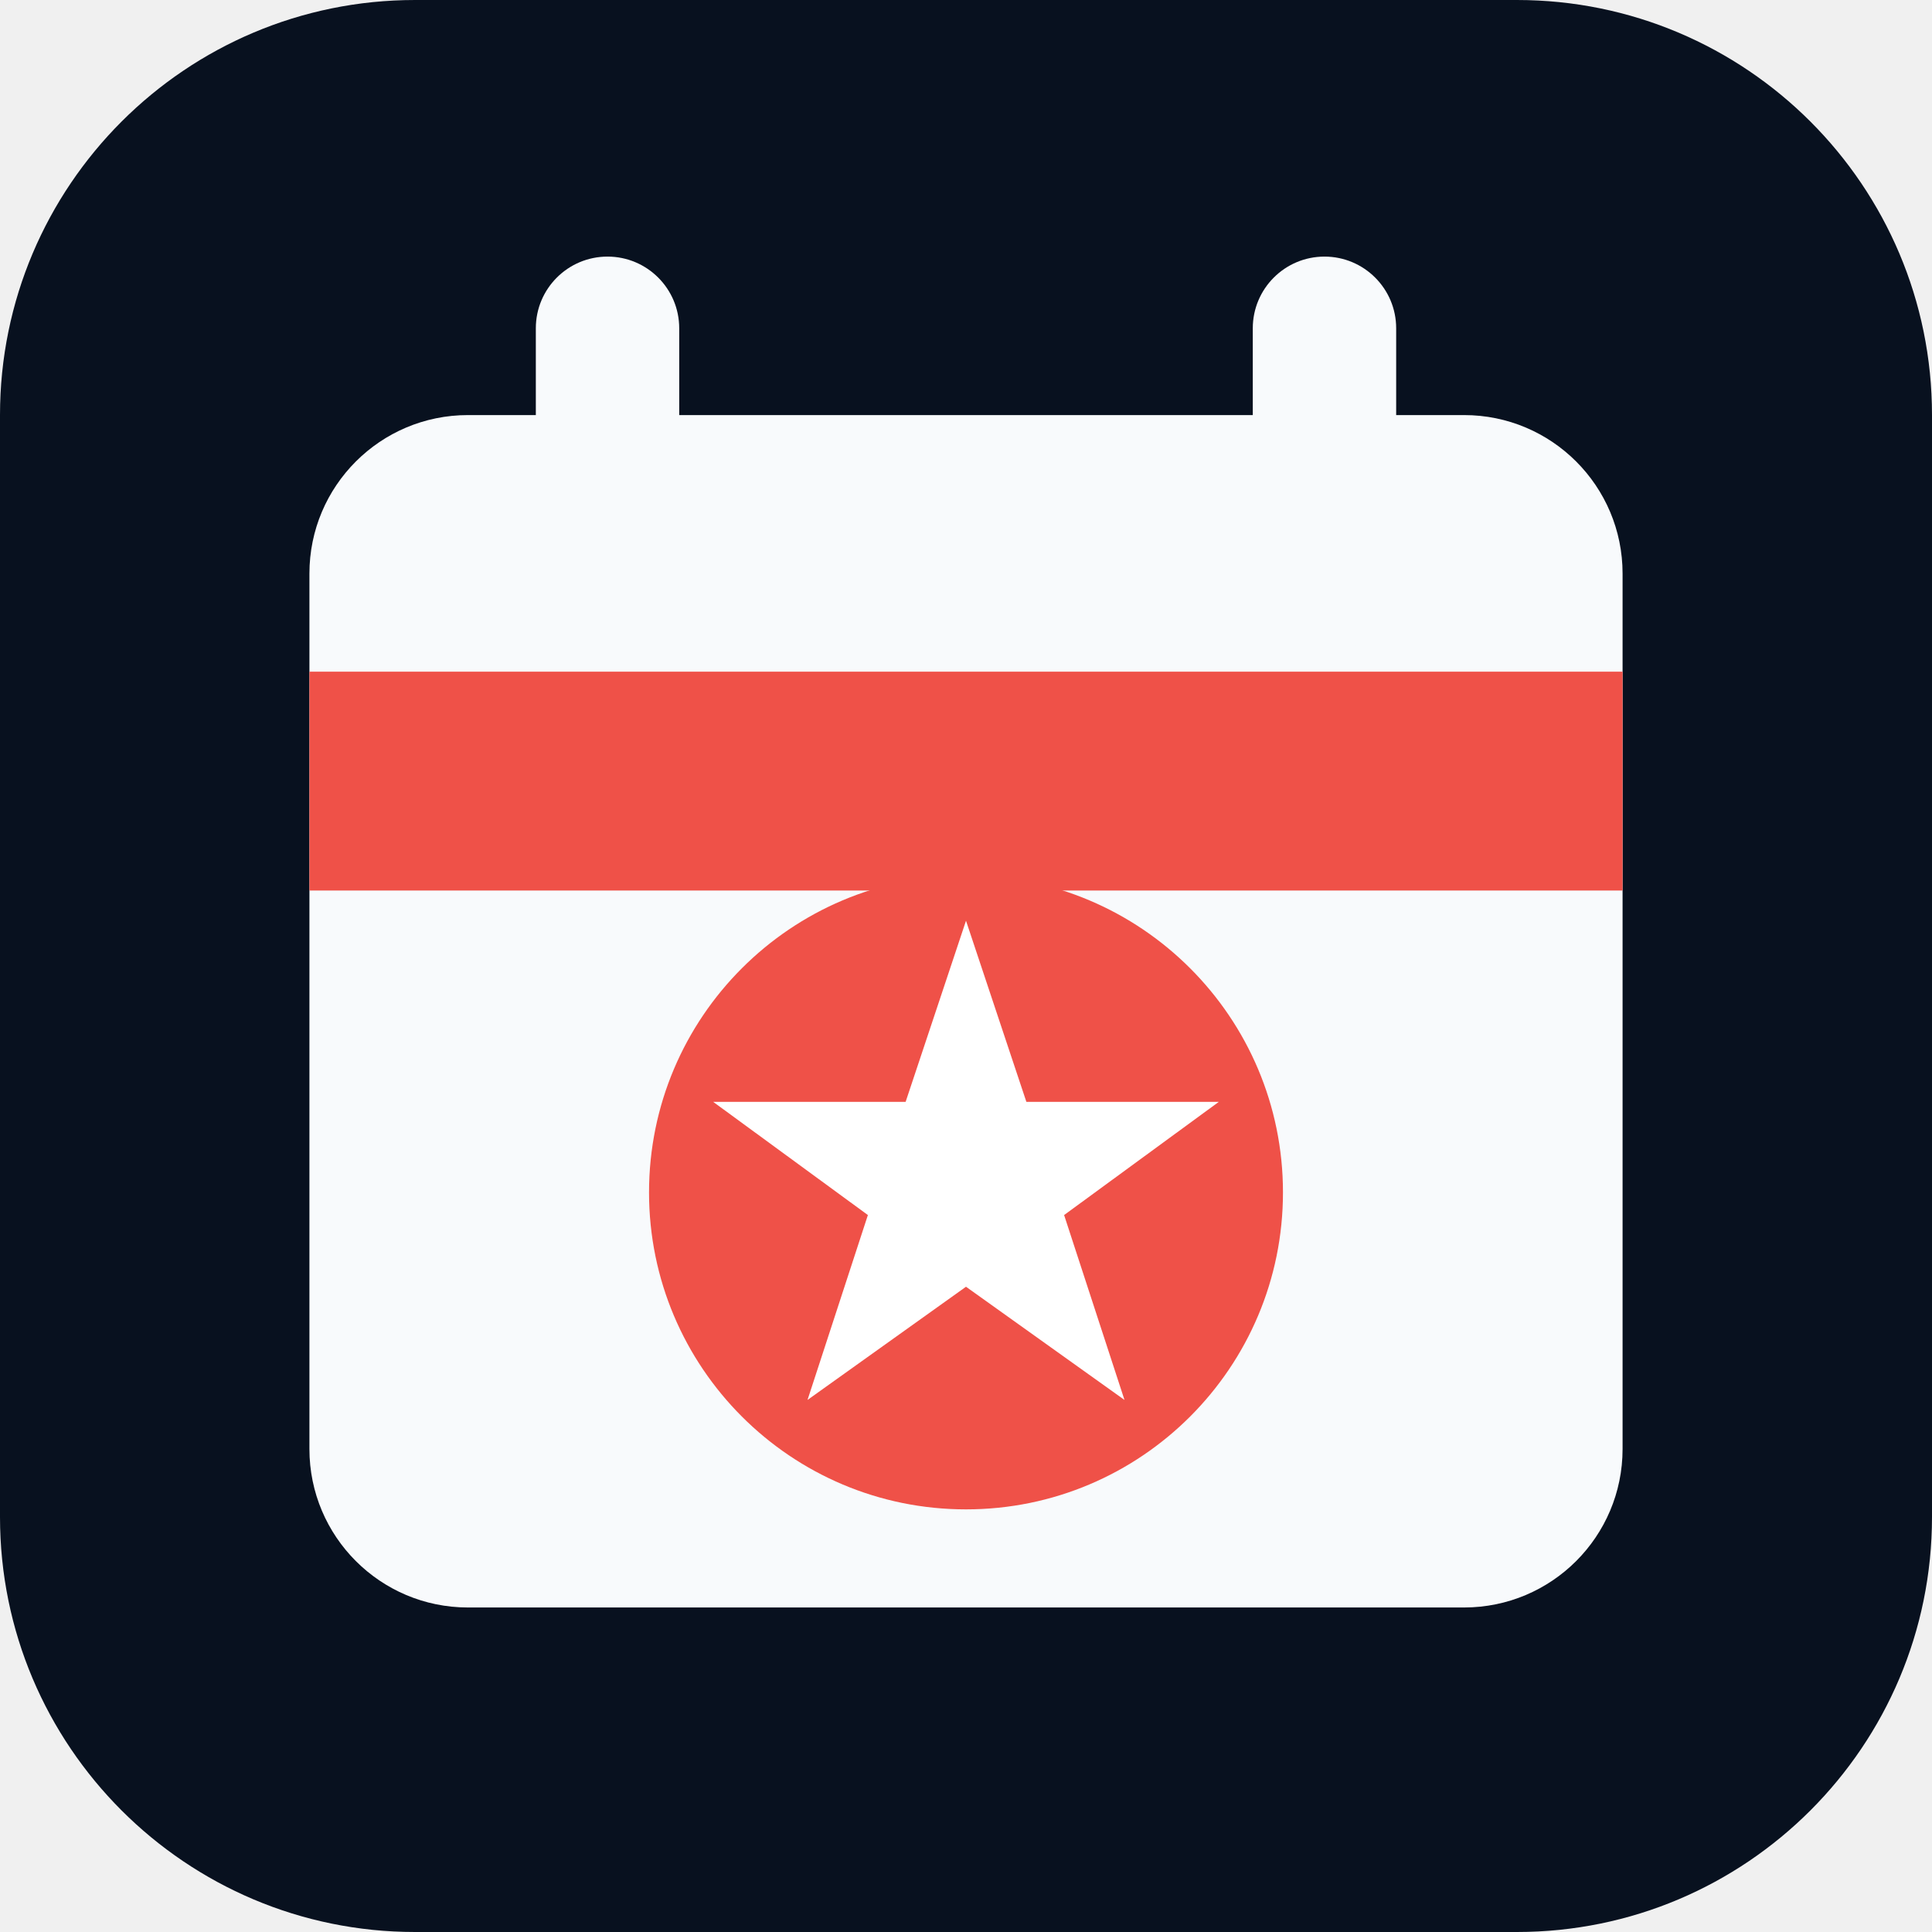
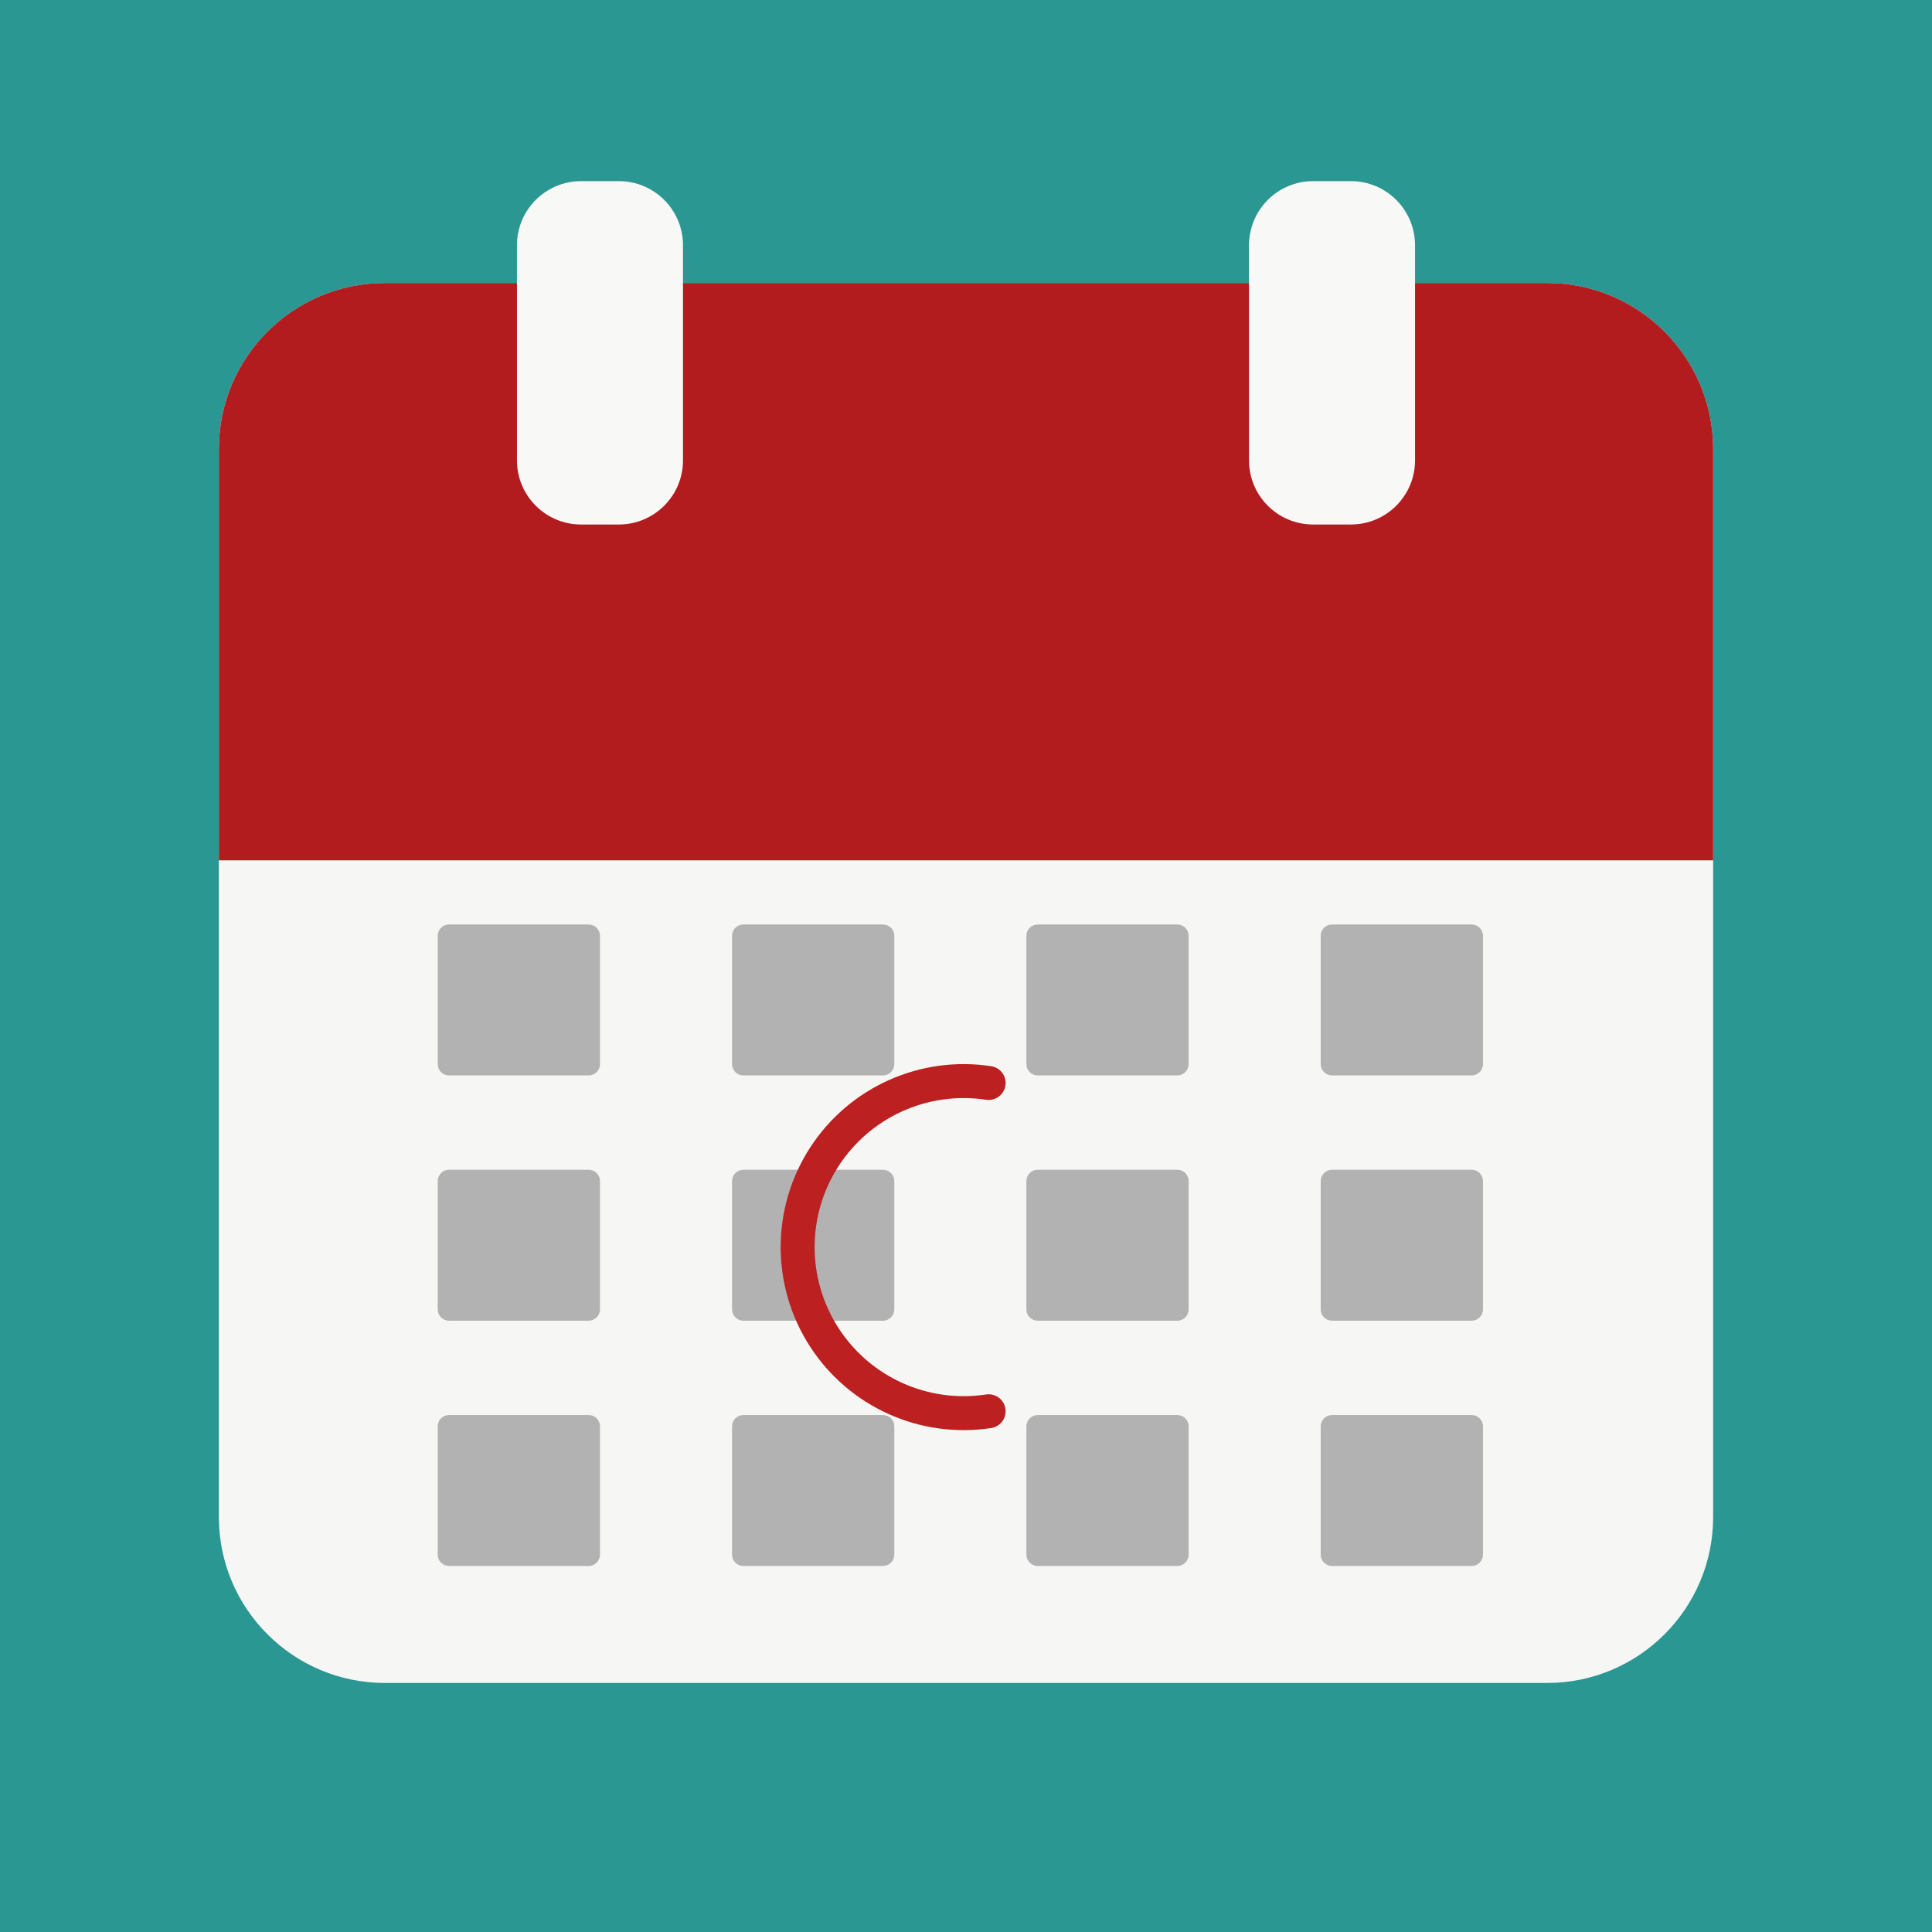
<svg xmlns="http://www.w3.org/2000/svg" viewBox="0 0 512 512">
-   <rect width="512" height="512" rx="110" fill="#08111f" />
-   <rect x="82" y="110" width="348" height="316" rx="42" fill="#f8fafc" />
-   <path d="M82 178h348v58H82z" fill="#ef5148" />
-   <rect x="142" y="68" width="38" height="105" rx="19" fill="#f8fafc" />
-   <rect x="332" y="68" width="38" height="105" rx="19" fill="#f8fafc" />
-   <circle cx="256" cy="316" r="84" fill="#ef5148" />
-   <path d="m256 244 16 48h51l-41 30 16 49-42-30-42 30 16-49-41-30h51z" fill="#fff" />
+   <rect width="512" height="512" fill="#2A9793" />
+   <rect x="58" y="75" width="396" height="371" rx="44" fill="#F6F7F4" />
+   <path d="M102 75h308a44 44 0 0 1 44 44v109H58V119a44 44 0 0 1 44-44Z" fill="#B21C1F" />
+   <rect x="137" y="48" width="44" height="91" rx="17" fill="#F8F8F7" />
+   <rect x="331" y="48" width="44" height="91" rx="17" fill="#F8F8F7" />
+   <g fill="#B2B2B2">
+     <rect x="116" y="245" width="43" height="40" rx="3" />
+     <rect x="194" y="245" width="43" height="40" rx="3" />
+     <rect x="272" y="245" width="43" height="40" rx="3" />
+     <rect x="350" y="245" width="43" height="40" rx="3" />
+     <rect x="116" y="310" width="43" height="40" rx="3" />
+     <rect x="194" y="310" width="43" height="40" rx="3" />
+     <rect x="272" y="310" width="43" height="40" rx="3" />
+     <rect x="350" y="310" width="43" height="40" rx="3" />
+     <rect x="116" y="375" width="43" height="40" rx="3" />
+     <rect x="194" y="375" width="43" height="40" rx="3" />
+     <rect x="272" y="375" width="43" height="40" rx="3" />
+     <rect x="350" y="375" width="43" height="40" rx="3" />
+   </g>
+   <path d="M262 287a44 44 0 1 0 0 87" fill="none" stroke="#BC2021" stroke-width="9" stroke-linecap="round" />
</svg>
